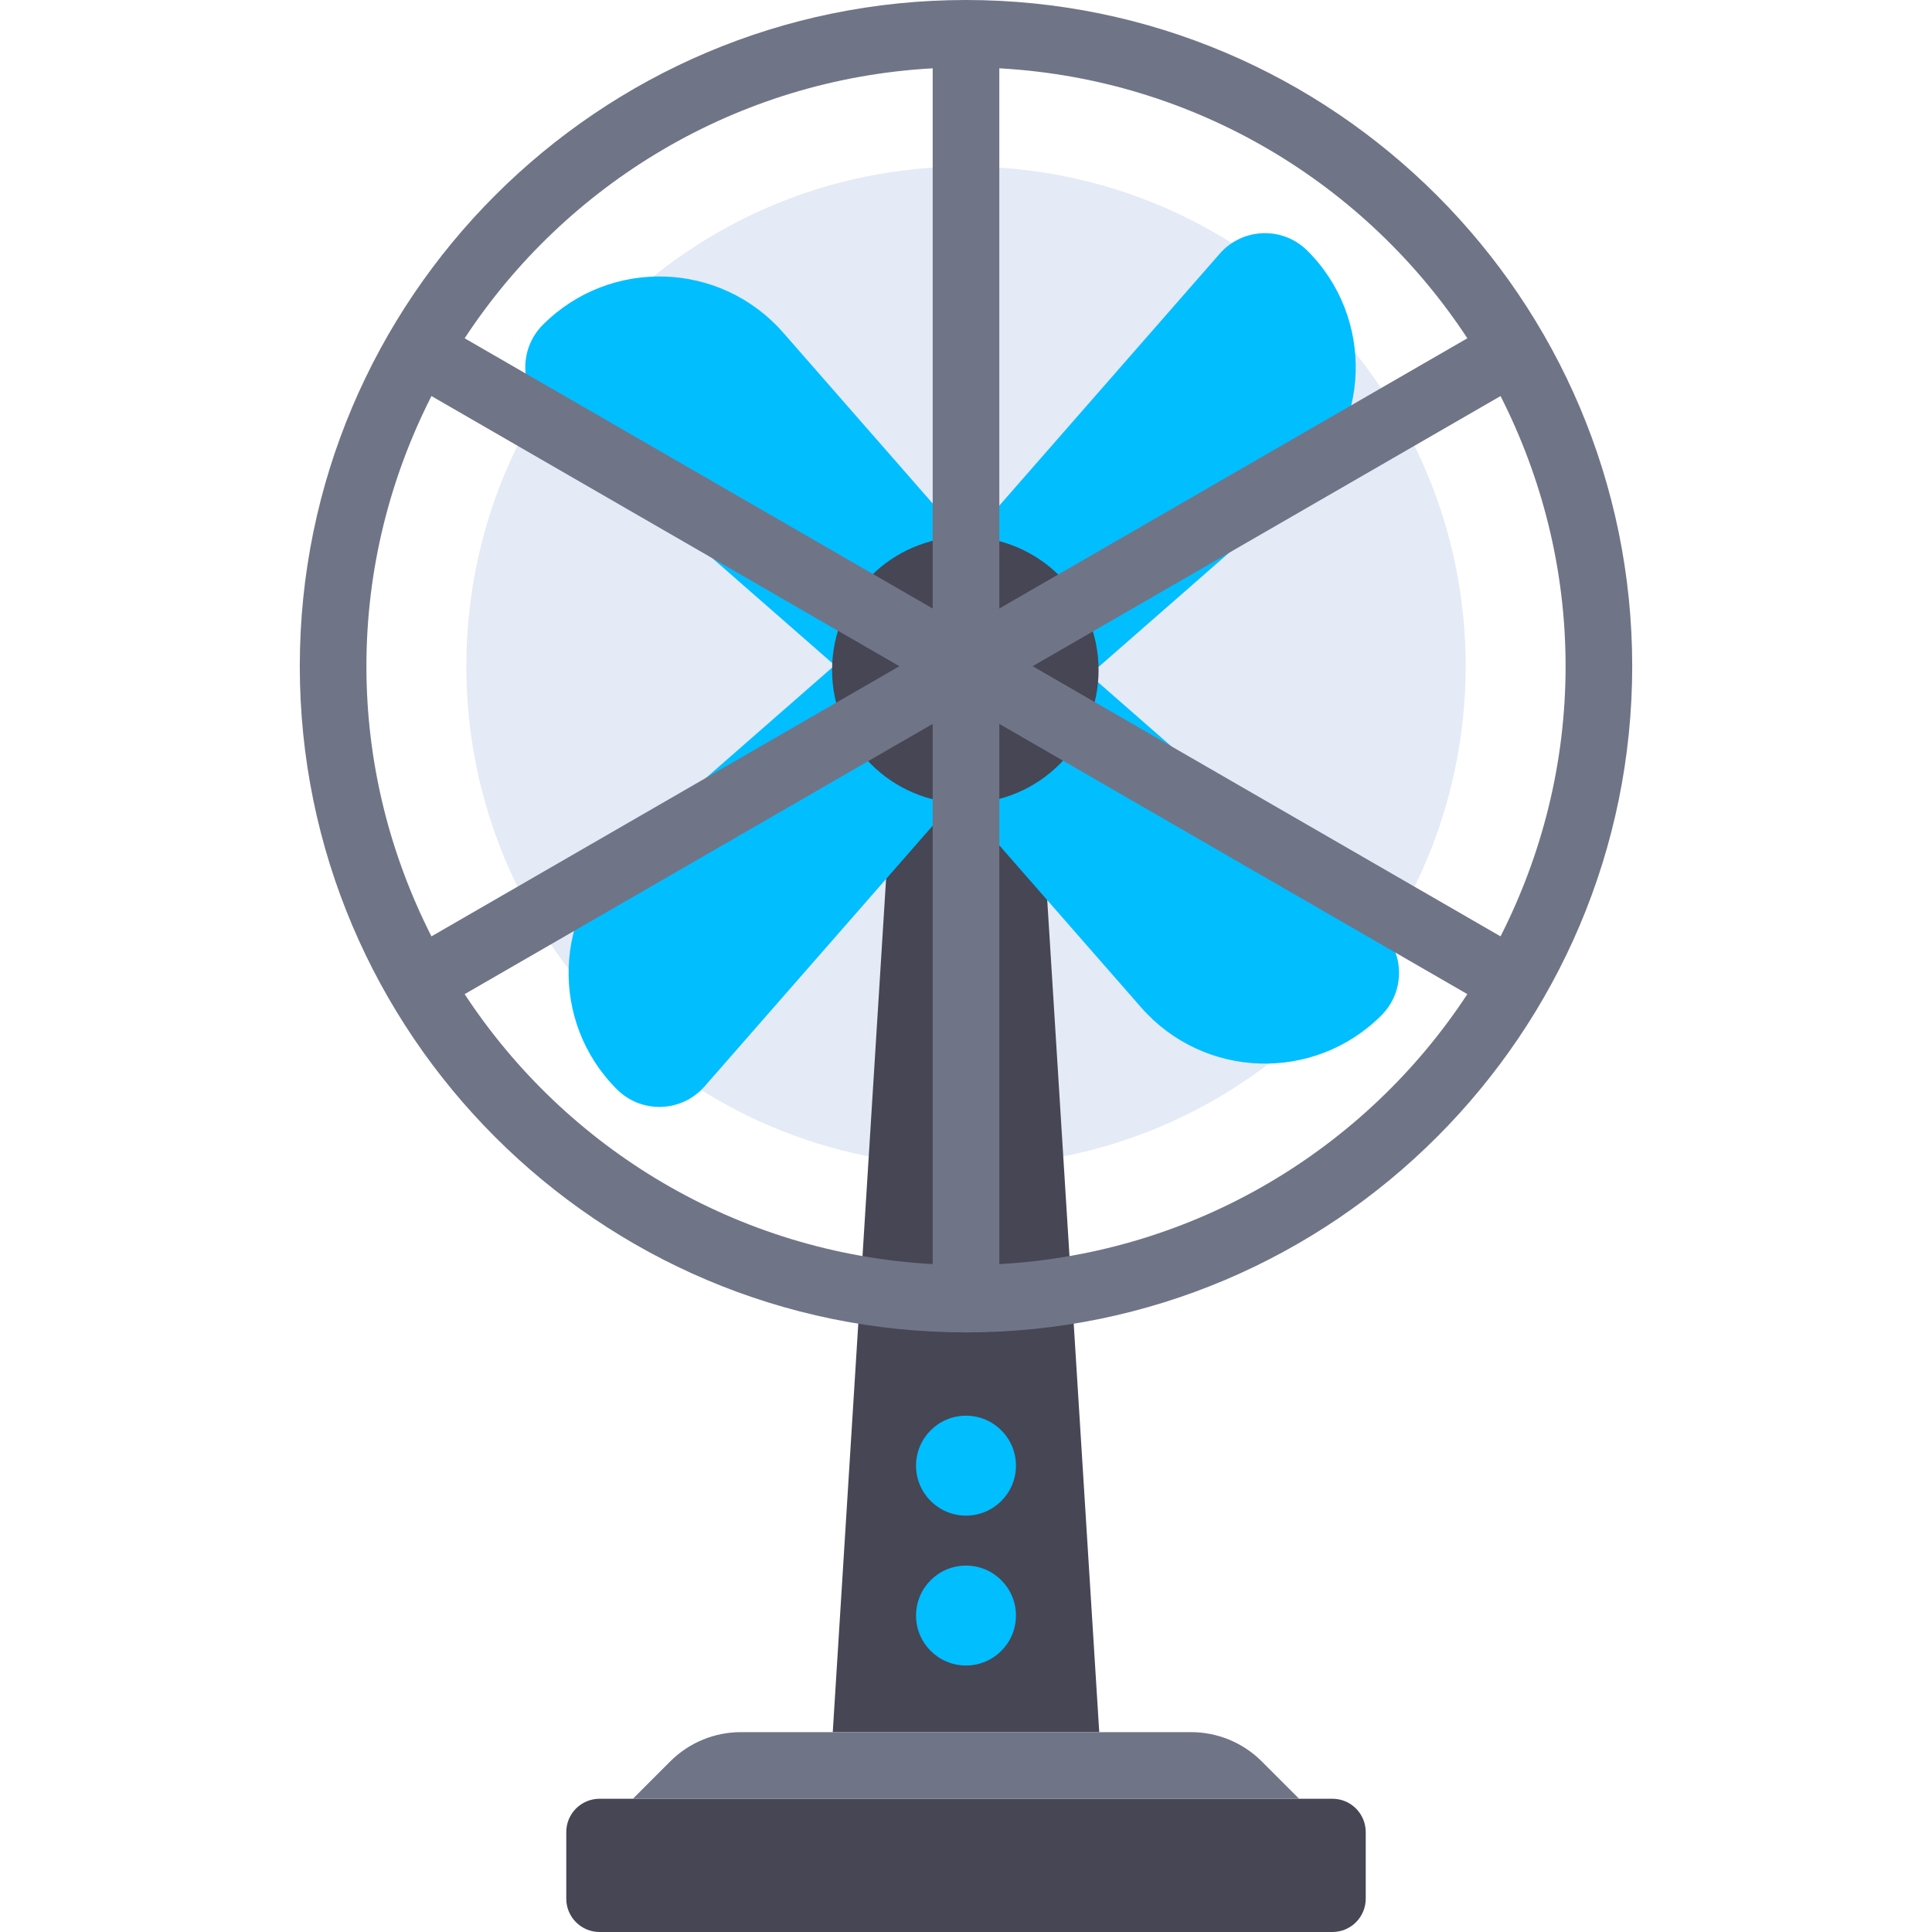
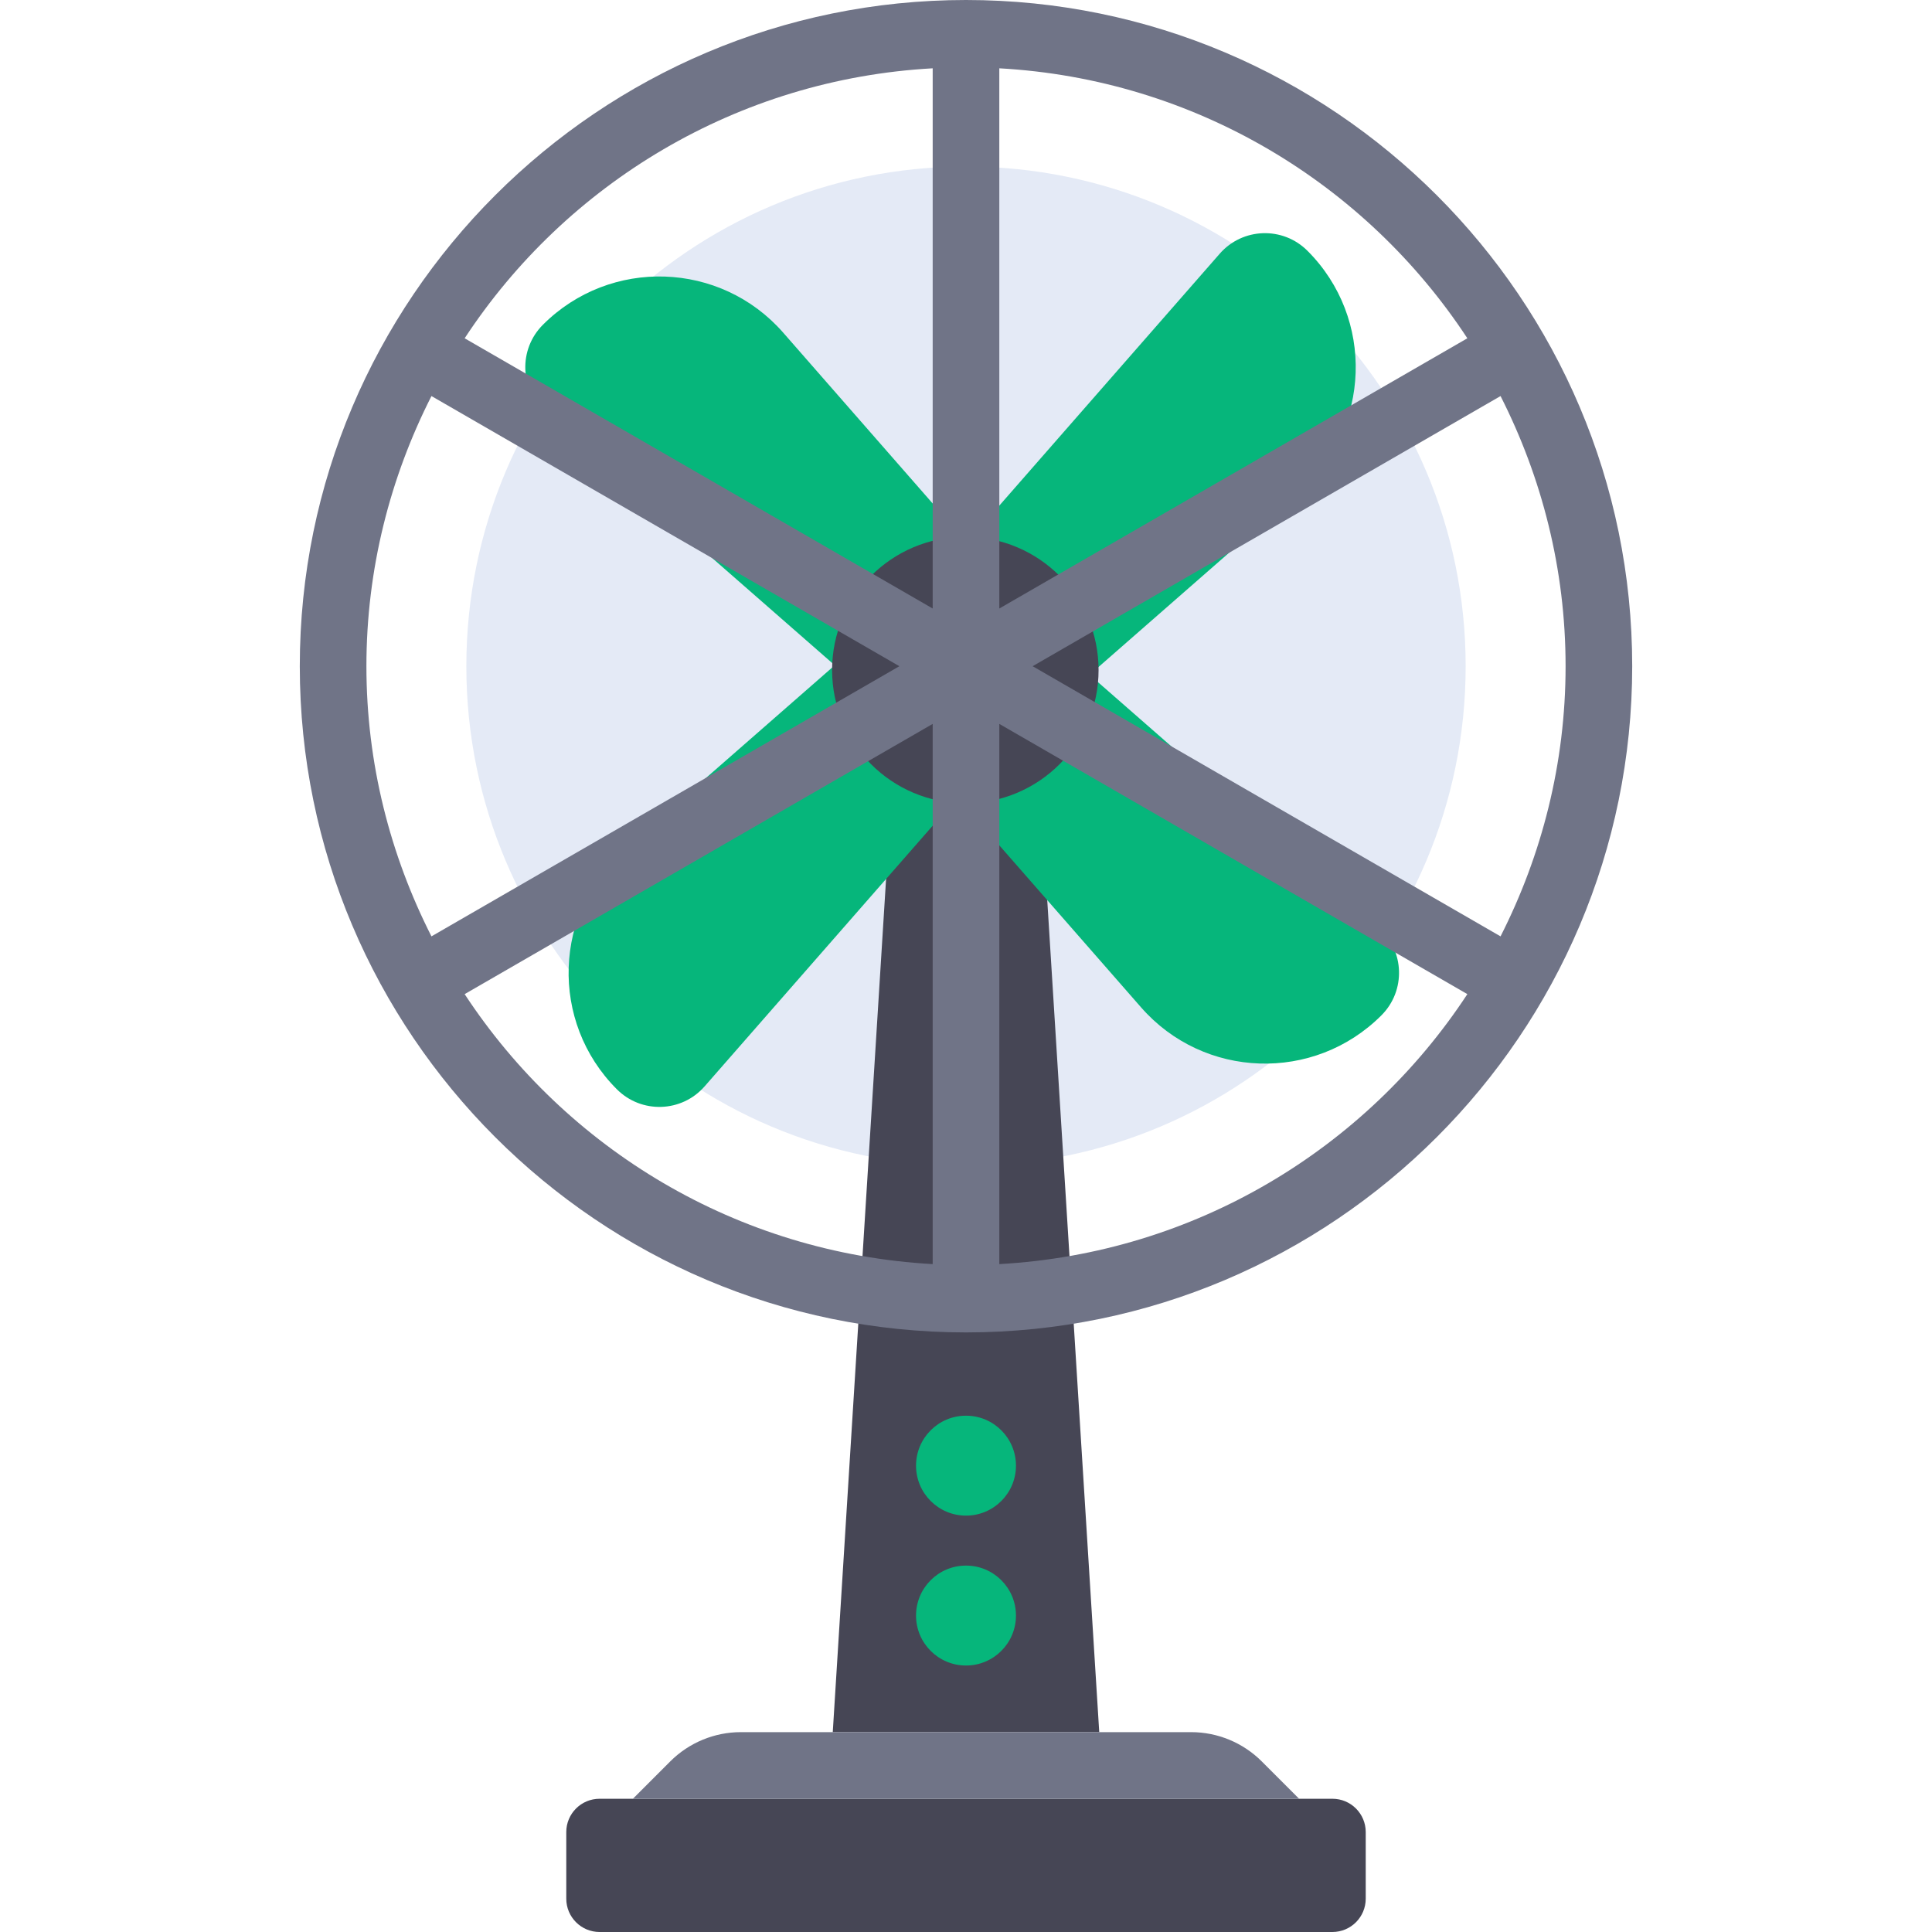
<svg xmlns="http://www.w3.org/2000/svg" height="800px" width="800px" version="1.1" id="Layer_1" viewBox="0 0 512 512" xml:space="preserve">
  <circle style="fill:#E4EAF6;" cx="256" cy="176.552" r="132.414" />
  <g>
    <polygon style="fill:#464655;" points="273.655,176.552 238.345,176.552 220.69,459.034 291.31,459.034  " />
    <path style="fill:#464655;" d="M353.103,512H158.897c-4.875,0-8.828-3.953-8.828-8.828v-17.655c0-4.875,3.953-8.828,8.828-8.828   h194.207c4.875,0,8.828,3.953,8.828,8.828v17.655C361.931,508.047,357.978,512,353.103,512z" />
  </g>
  <path style="fill:#707487;" d="M315.651,459.034H196.349c-7.023,0-13.76,2.791-18.727,7.756l-9.898,9.899h176.552l-9.899-9.899  C329.411,461.825,322.675,459.034,315.651,459.034z" />
  <g>
-     <path style="fill:#00BEFF;" d="M255.658,144.473l67.588-77.245c6.063-6.93,16.725-7.285,23.236-0.774l0.026,0.026   c17.841,17.841,16.868,47.052-2.12,63.667l-54.963,48.093" />
-     <path style="fill:#00BEFF;" d="M254.31,210.663l-67.588,77.245c-6.063,6.93-16.725,7.285-23.236,0.773l-0.026-0.026   c-17.841-17.841-16.868-47.052,2.12-63.667l54.963-48.093" />
-     <path style="fill:#00BEFF;" d="M288.078,178.242l77.245,67.588c6.93,6.063,7.285,16.725,0.774,23.236l-0.026,0.026   c-17.841,17.841-47.052,16.868-63.667-2.12l-48.093-54.963" />
-     <path style="fill:#00BEFF;" d="M221.889,176.894l-77.245-67.588c-6.93-6.063-7.285-16.725-0.774-23.236l0.026-0.026   c17.841-17.841,47.052-16.868,63.667,2.12l48.093,54.963" />
+     <path style="fill:#06B67B;" d="M255.658,144.473l67.588-77.245c6.063-6.93,16.725-7.285,23.236-0.774l0.026,0.026   c17.841,17.841,16.868,47.052-2.12,63.667l-54.963,48.093" />
+     <path style="fill:#06B67B;" d="M254.31,210.663l-67.588,77.245c-6.063,6.93-16.725,7.285-23.236,0.773l-0.026-0.026   c-17.841-17.841-16.868-47.052,2.12-63.667l54.963-48.093" />
+     <path style="fill:#06B67B;" d="M288.078,178.242l77.245,67.588c6.93,6.063,7.285,16.725,0.774,23.236l-0.026,0.026   c-17.841,17.841-47.052,16.868-63.667-2.12l-48.093-54.963" />
+     <path style="fill:#06B67B;" d="M221.889,176.894l-77.245-67.588c-6.93-6.063-7.285-16.725-0.774-23.236l0.026-0.026   c17.841-17.841,47.052-16.868,63.667,2.12l48.093,54.963" />
  </g>
  <circle style="fill:#464655;" cx="255.823" cy="177.567" r="35.31" />
  <path style="fill:#707487;" d="M256,0C158.65,0,79.448,79.198,79.448,176.552S158.65,353.103,256,353.103  s176.552-79.198,176.552-176.552S353.35,0,256,0z M414.897,176.552c0,25.77-6.302,50.048-17.237,71.594l-124.004-71.594  l124.004-71.594C408.595,126.504,414.897,150.782,414.897,176.552z M388.863,89.65l-124.035,71.613V18.102  C316.687,20.973,361.973,48.678,388.863,89.65z M247.172,18.102v143.159L123.137,89.65  C150.027,48.678,195.313,20.973,247.172,18.102z M114.34,104.958l124.004,71.594L114.34,248.146  c-10.935-21.546-17.237-45.824-17.237-71.594S103.405,126.504,114.34,104.958z M123.137,263.454l124.035-71.613V335  C195.313,332.13,150.027,304.426,123.137,263.454z M264.828,335.001v-143.16l124.035,71.612  C361.973,304.426,316.687,332.13,264.828,335.001z" />
  <g>
-     <circle style="fill:#00BEFF;" cx="256" cy="388.414" r="13.241" />
-     <circle style="fill:#00BEFF;" cx="256" cy="428.138" r="13.241" />
+     <circle style="fill:#06B67B;" cx="256" cy="388.414" r="13.241" />
+     <circle style="fill:#06B67B;" cx="256" cy="428.138" r="13.241" />
  </g>
</svg>
